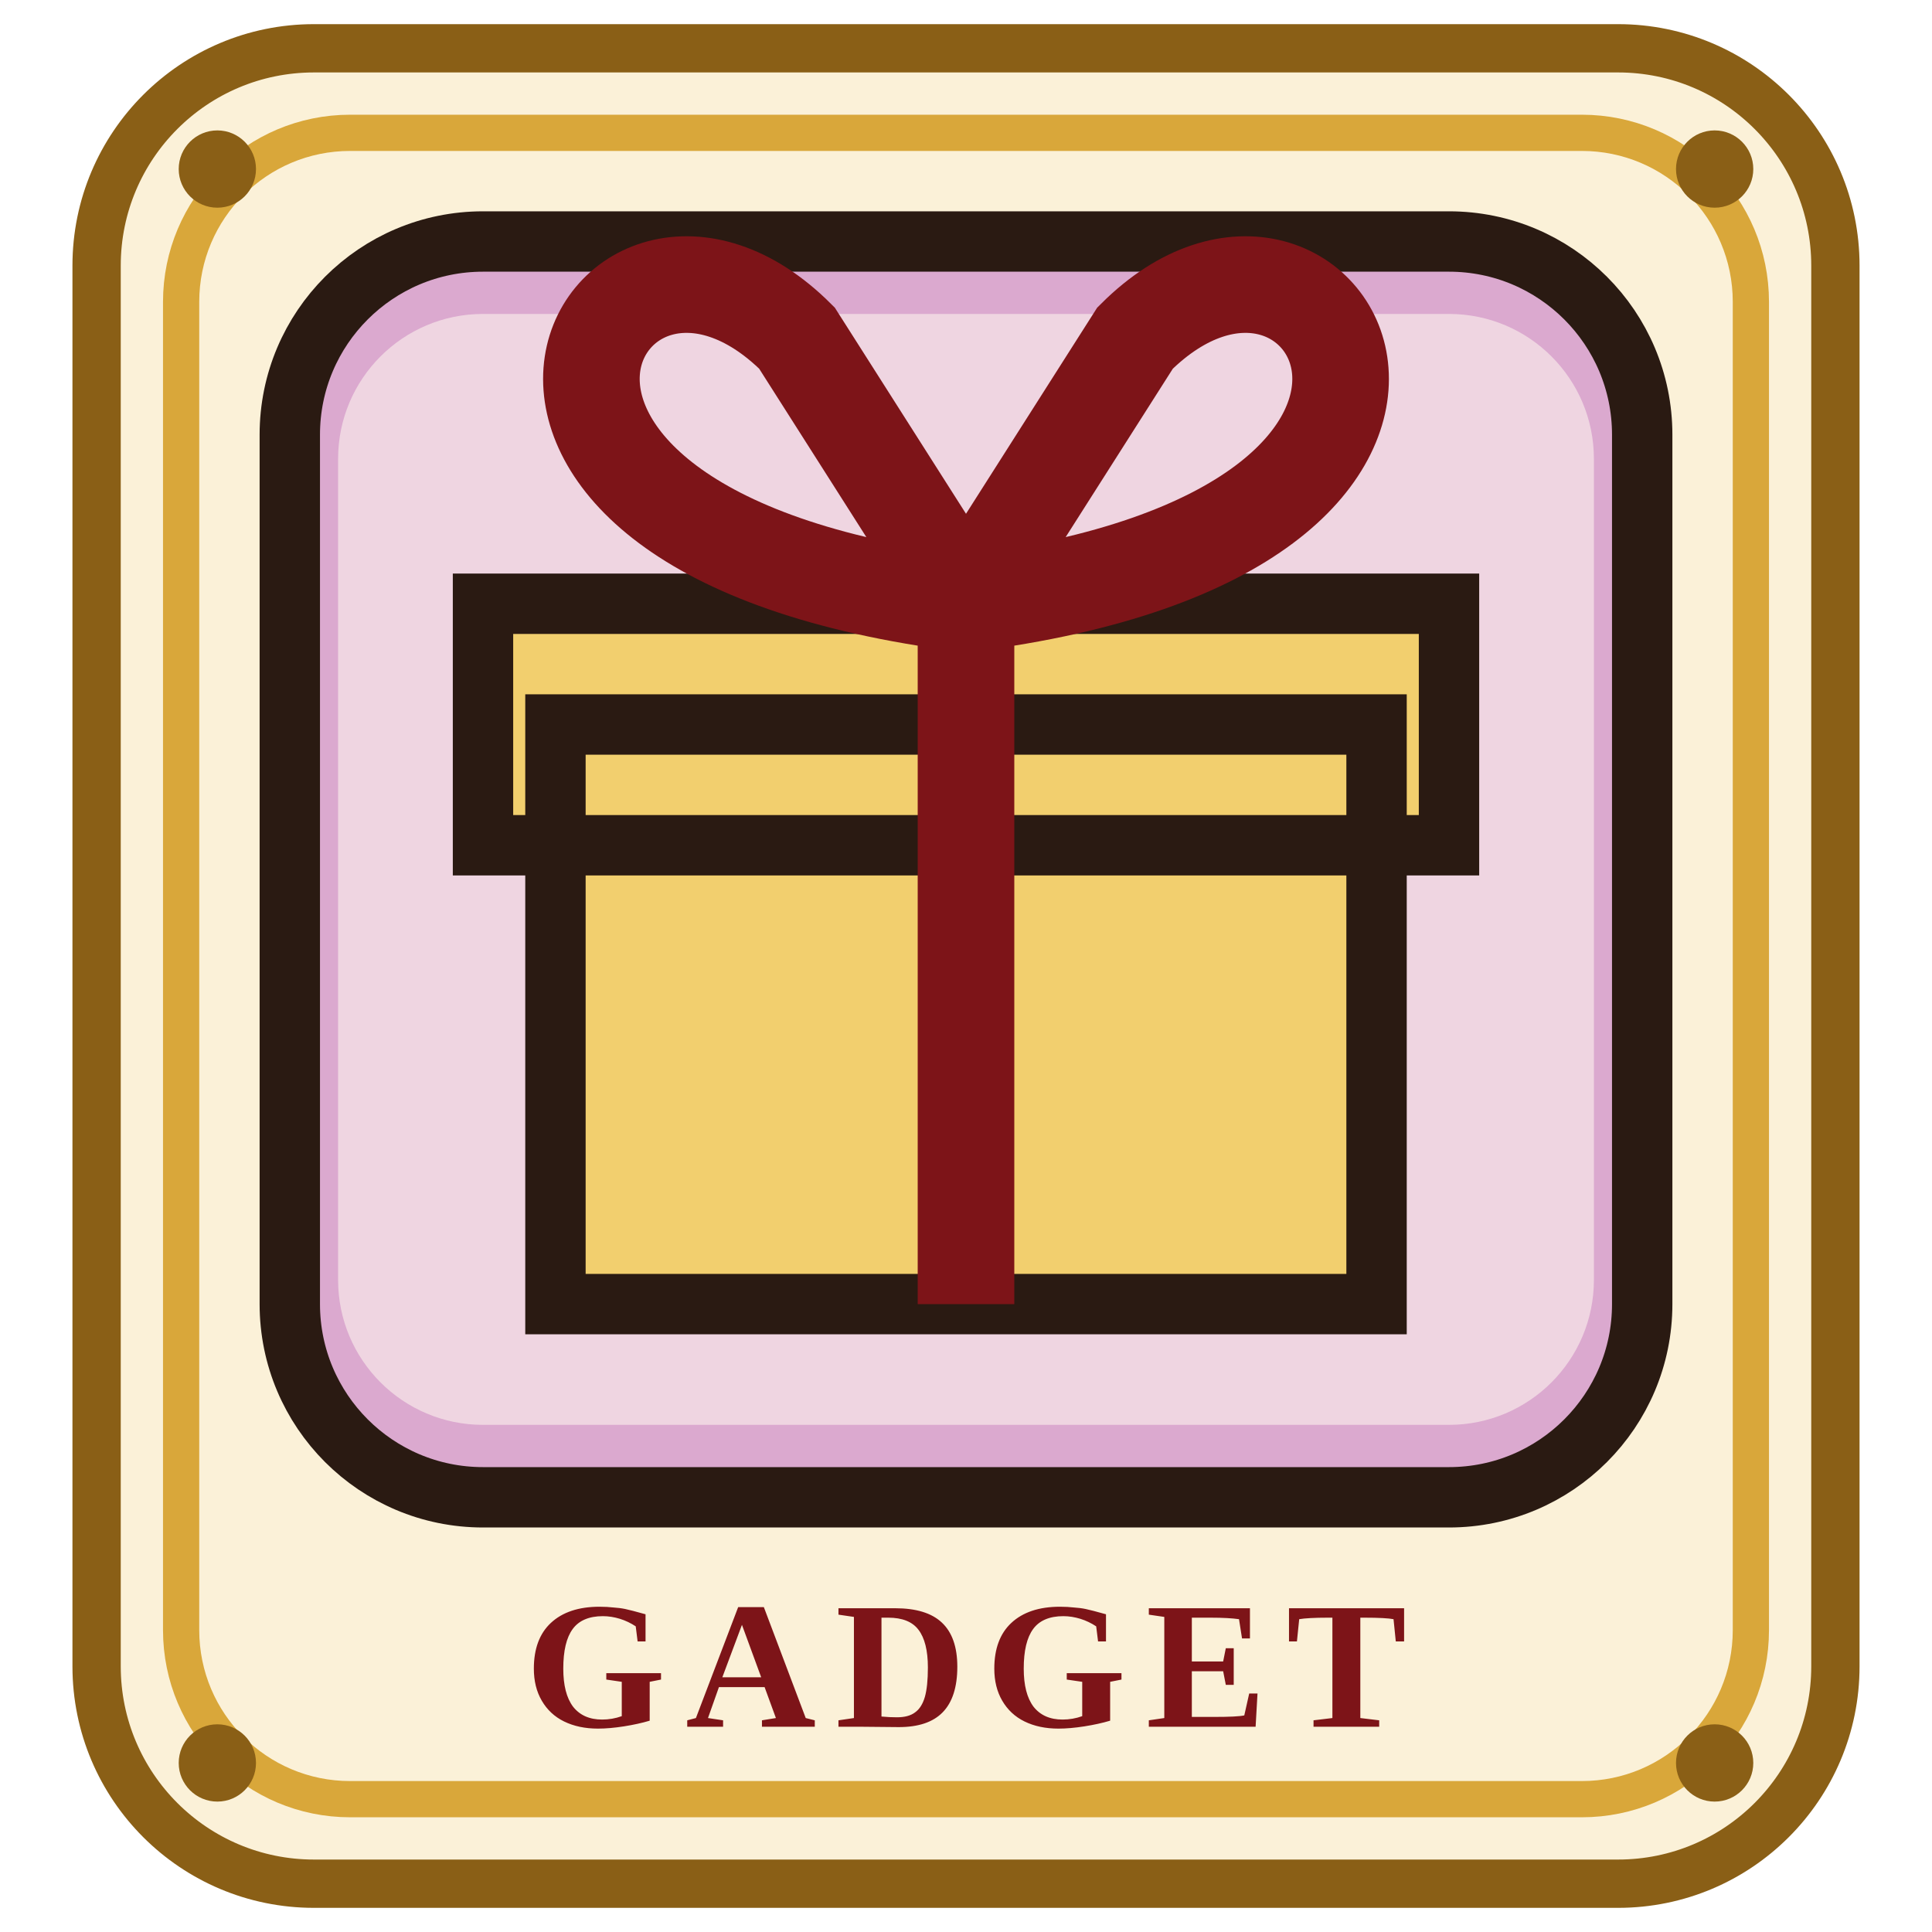
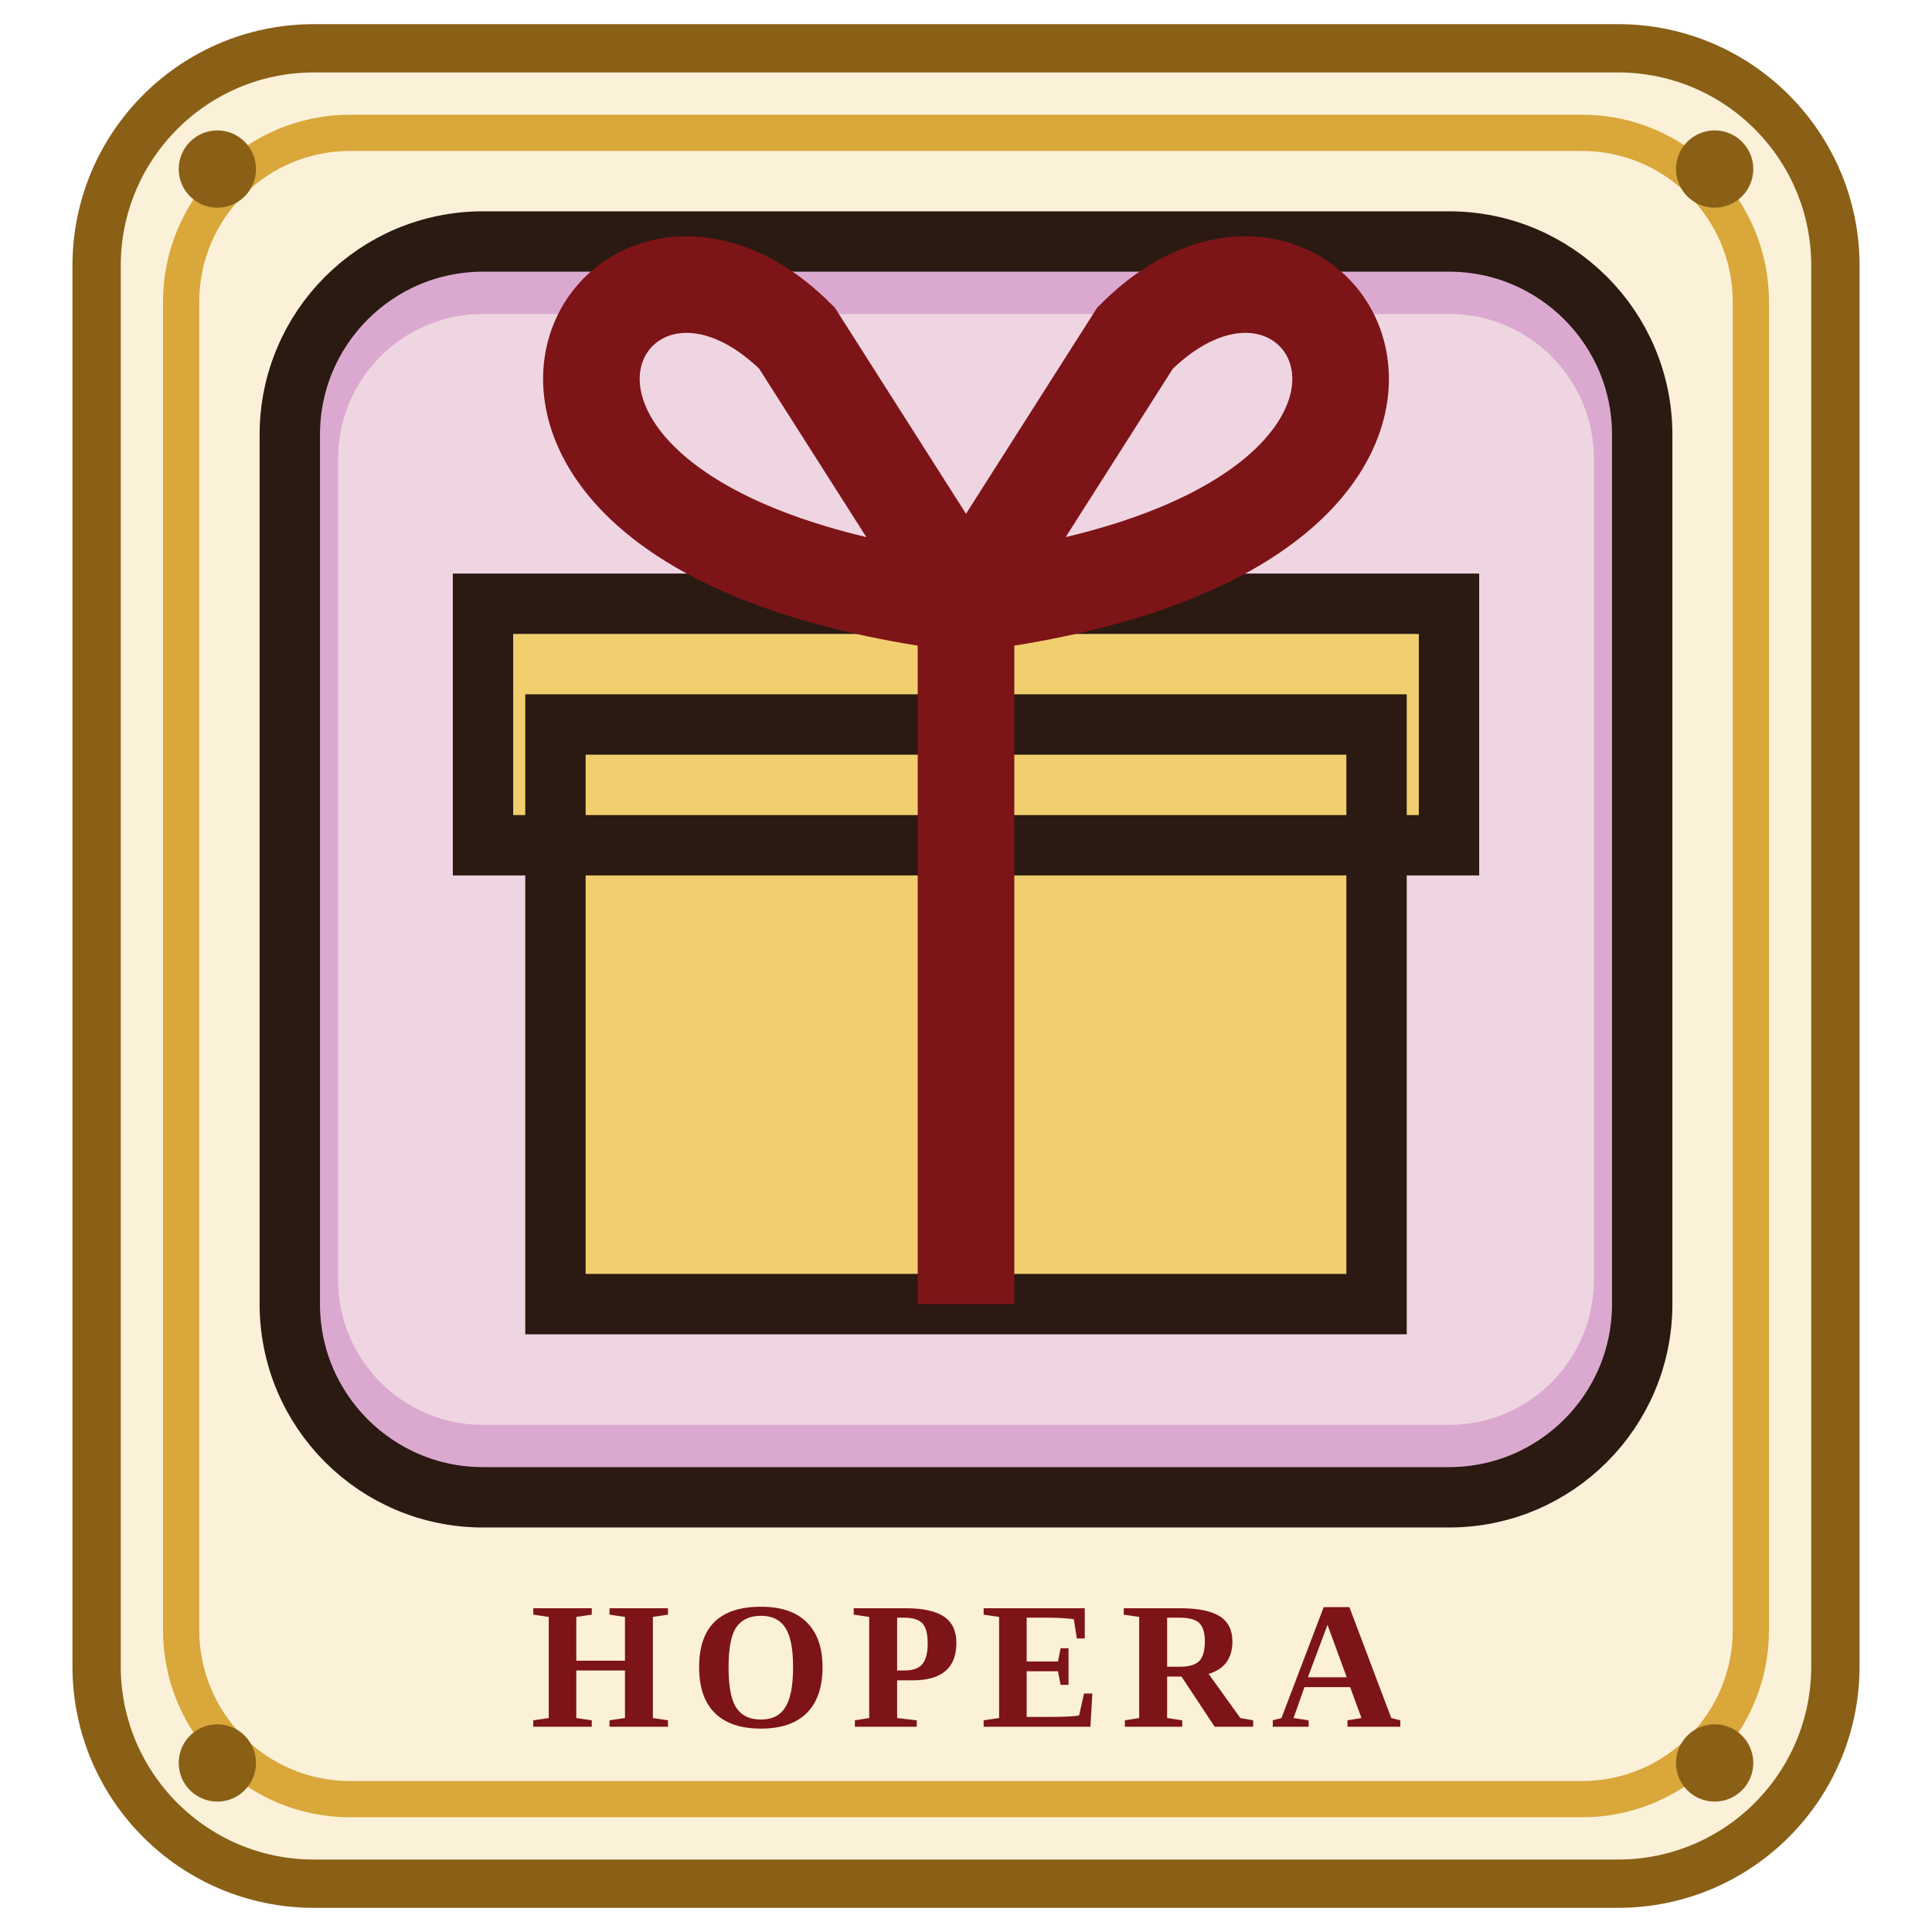
<svg xmlns="http://www.w3.org/2000/svg" viewBox="0 0 80 80">
  <rect x="4" y="2" width="72" height="76" rx="9" fill="#fbf1d8" stroke="#8a5f16" stroke-width="2" />
  <rect x="7.5" y="5.5" width="65" height="69" rx="7" fill="none" stroke="#d9a73a" stroke-width="1.5" />
  <rect x="12" y="10" width="56" height="52" rx="8" fill="#dba9cf" stroke="#2a1a12" stroke-width="2.5" />
  <rect x="14" y="13" width="52" height="46" rx="6" fill="#fffaf0" opacity=".55" />
  <path d="M23 30h34v24H23zM20 25h40v10H20z" fill="#f2cf6e" stroke="#2a1a12" stroke-width="2.5" />
  <path d="M40 26v28M40 25c-24-3-15-19-7-11l7 11c24-3 15-19 7-11z" fill="none" stroke="#7d1418" stroke-width="4" />
  <circle cx="9" cy="7" r="1.6" fill="#8a5f16" />
  <circle cx="71" cy="7" r="1.6" fill="#8a5f16" />
  <circle cx="9" cy="73" r="1.6" fill="#8a5f16" />
  <circle cx="71" cy="73" r="1.6" fill="#8a5f16" />
-   <text x="40" y="71.5" text-anchor="middle" font-family="Georgia,'Times New Roman',serif" font-size="7.5" font-weight="700" letter-spacing=".8" fill="#7d1418">GADGET</text>
+   <text x="40" y="71.5" text-anchor="middle" font-family="Georgia,'Times New Roman',serif" font-size="7.5" font-weight="700" letter-spacing=".8" fill="#7d1418">HOPERA</text>
</svg>
